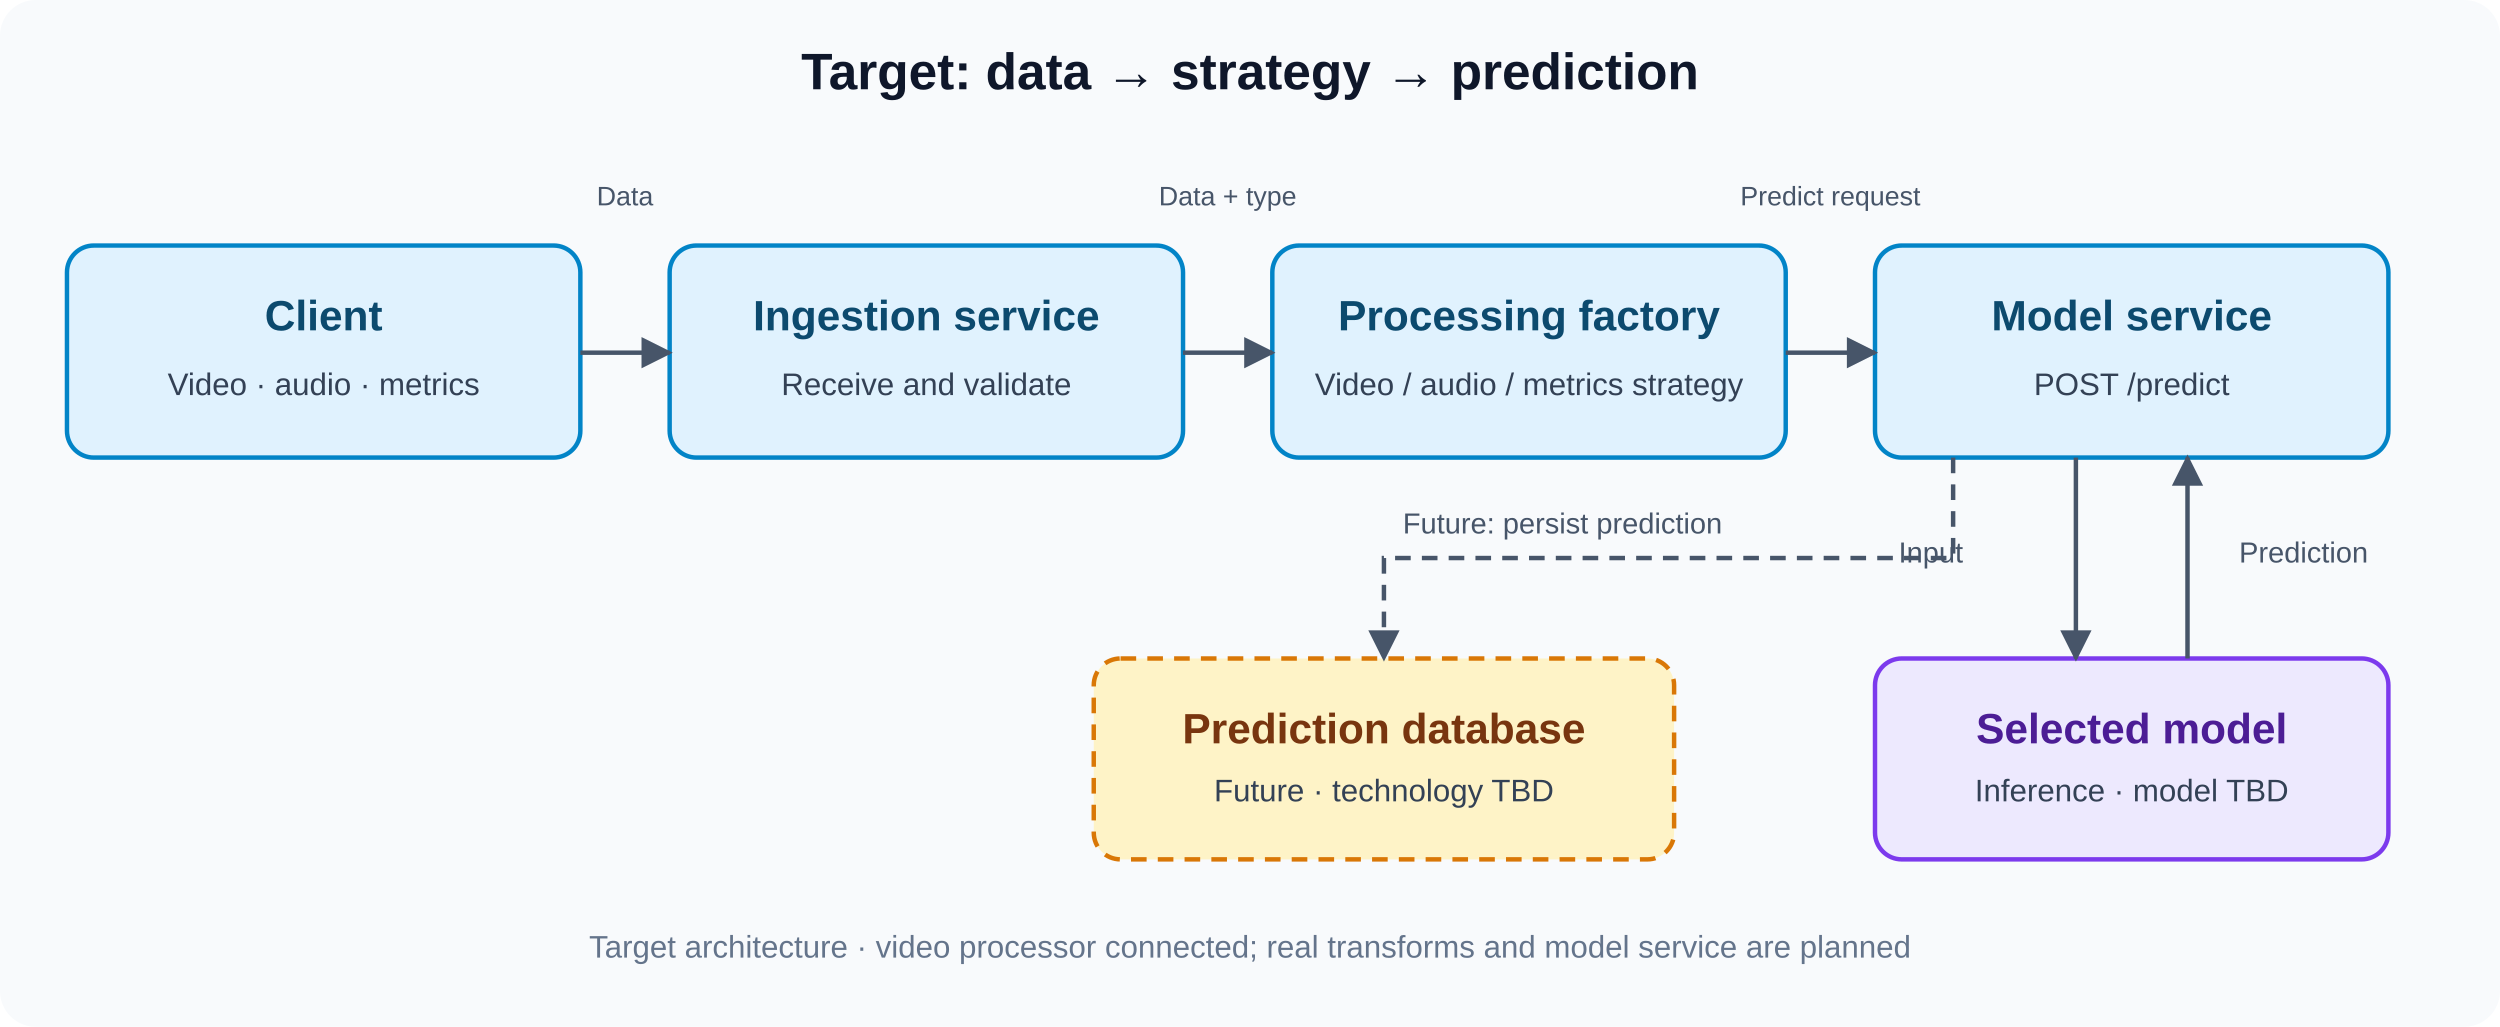
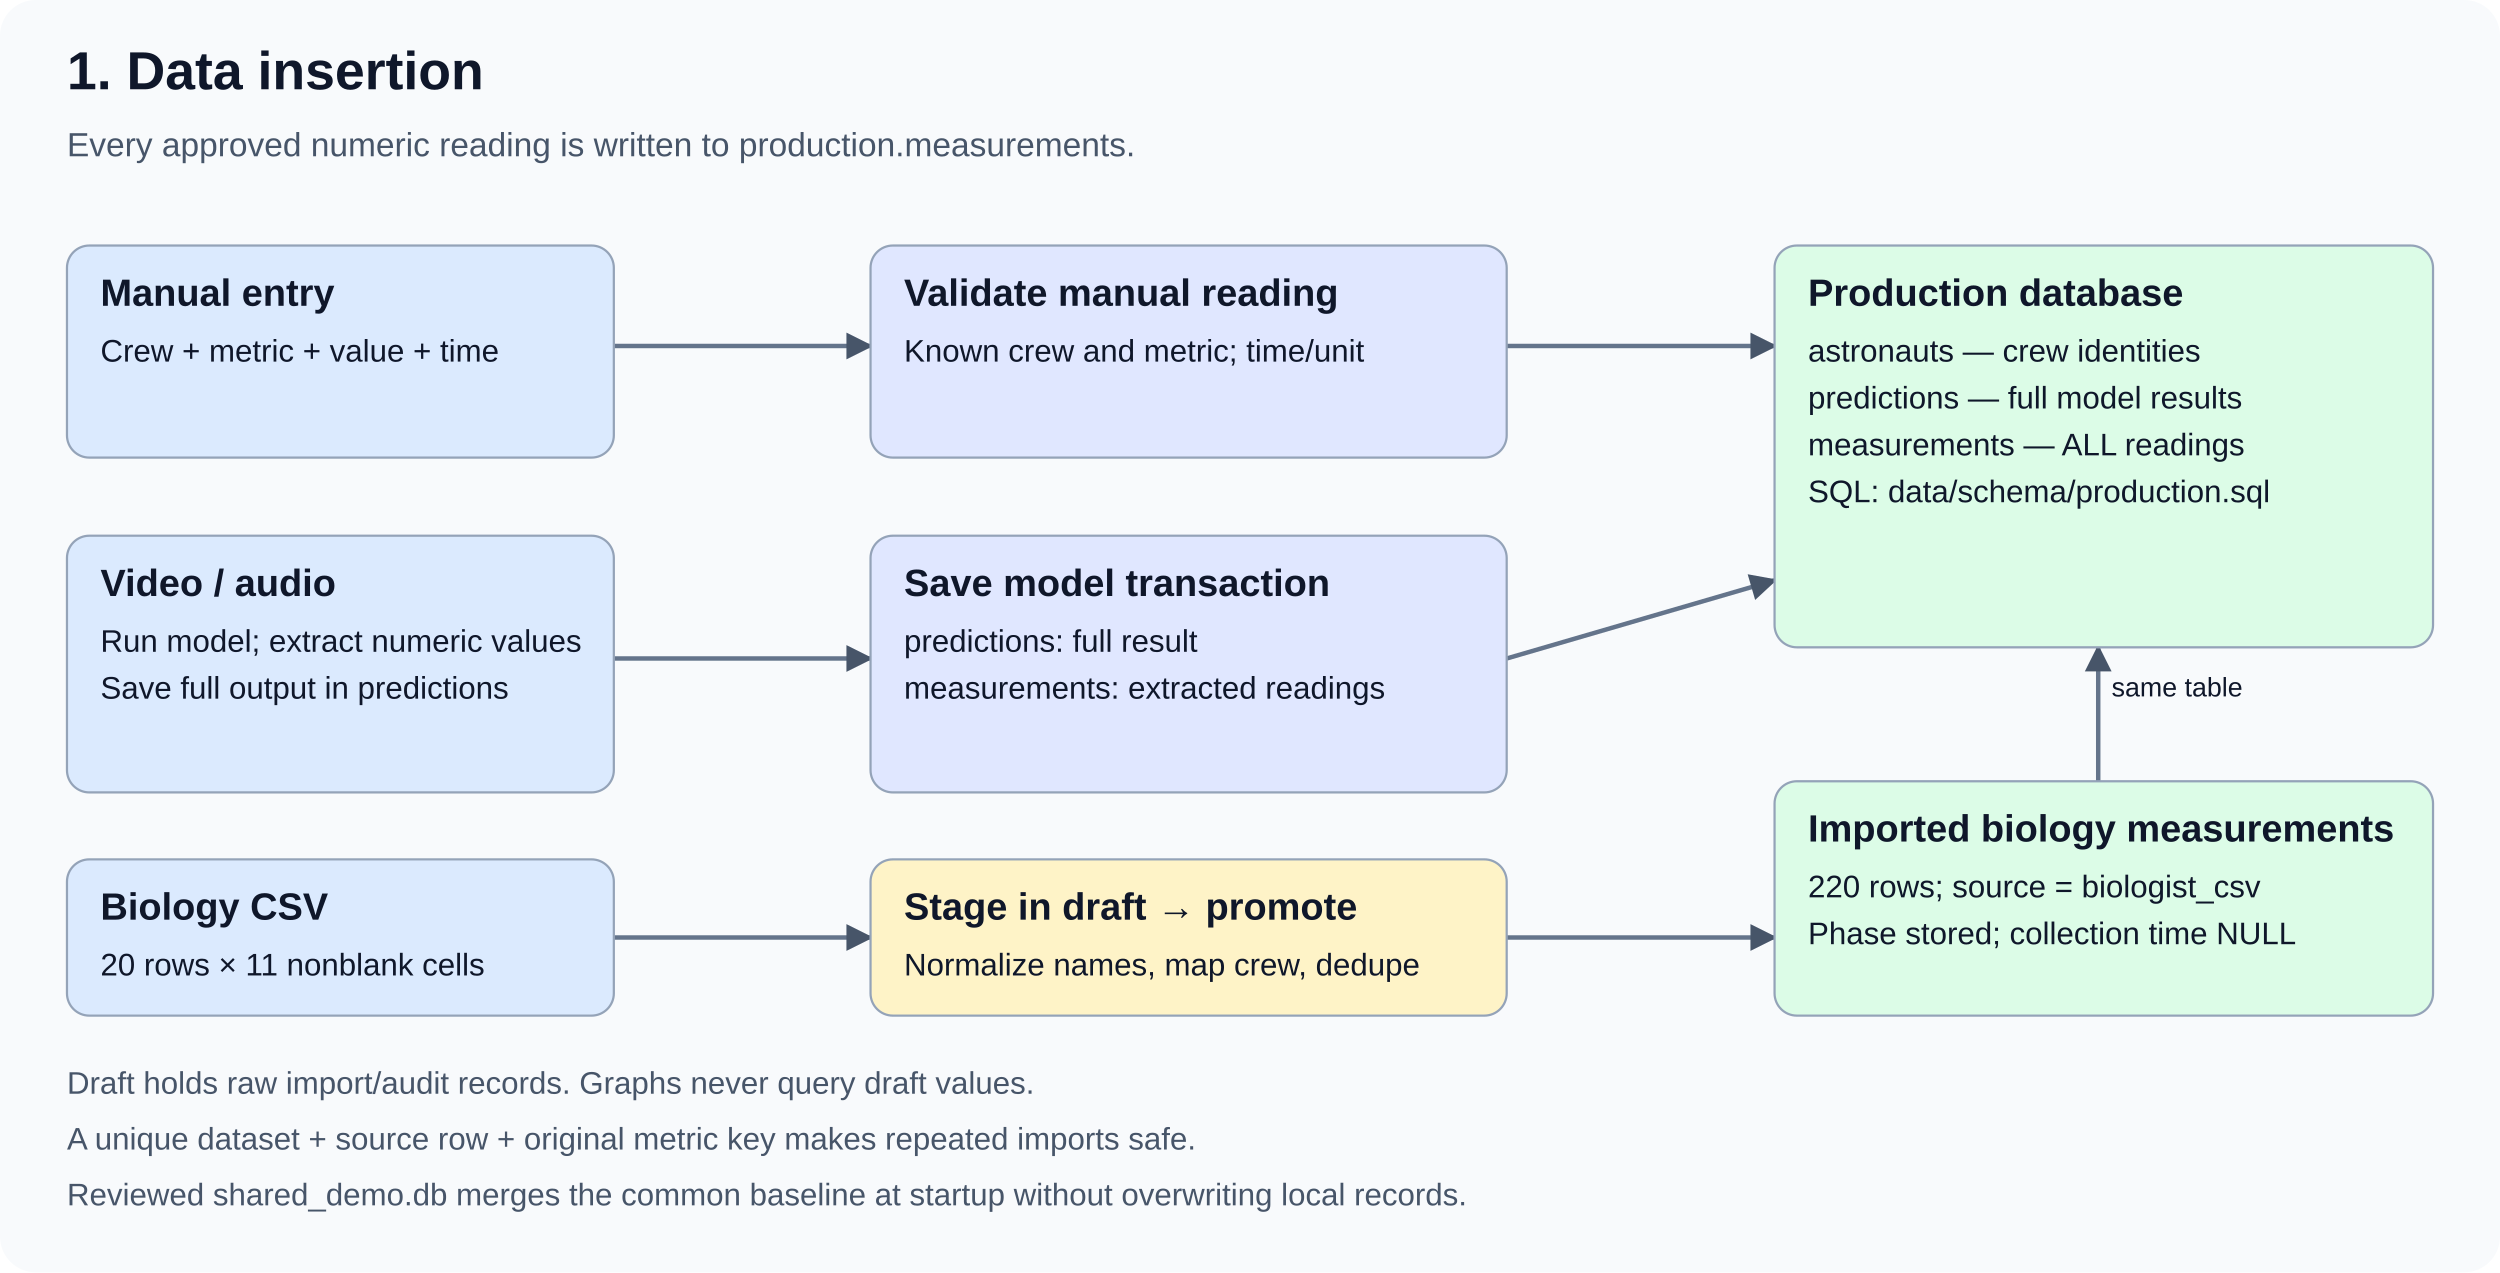
- <svg xmlns="http://www.w3.org/2000/svg" width="1120" height="460" viewBox="0 0 1120 460" role="img" aria-labelledby="title desc">
+ <svg xmlns="http://www.w3.org/2000/svg" width="1120" height="570" viewBox="0 0 1120 570" role="img" aria-labelledby="title desc">
  <defs>
-     <marker id="arrow" viewBox="0 0 10 10" refX="9" refY="5" markerWidth="7" markerHeight="7" orient="auto-start-reverse">
-       <path d="M 0 0 L 10 5 L 0 10 z" fill="#475569" />
+     <marker id="arrow" viewBox="0 0 10 10" refX="9" refY="5" markerWidth="6" markerHeight="6" orient="auto">
+       <path d="M0 0L10 5L0 10Z" fill="#475569" />
    </marker>
  </defs>
-   <rect width="1120" height="460" rx="16" fill="#f8fafc" />
-   <g font-family="Arial, Helvetica, sans-serif" text-anchor="middle">
-     <text x="560" y="40" font-size="23" font-weight="bold" fill="#0f172a">Target: data → strategy → prediction</text>
-     <rect x="30" y="110" width="230" height="95" rx="12" fill="#e0f2fe" stroke="#0284c7" stroke-width="2" />
-     <text x="145" y="148" font-size="19" font-weight="bold" fill="#0c4a6e">Client</text>
-     <text x="145" y="177" font-size="14" fill="#334155">Video · audio · metrics</text>
-     <rect x="300" y="110" width="230" height="95" rx="12" fill="#e0f2fe" stroke="#0284c7" stroke-width="2" />
-     <text x="415" y="148" font-size="19" font-weight="bold" fill="#0c4a6e">Ingestion service</text>
-     <text x="415" y="177" font-size="14" fill="#334155">Receive and validate</text>
-     <rect x="570" y="110" width="230" height="95" rx="12" fill="#e0f2fe" stroke="#0284c7" stroke-width="2" />
-     <text x="685" y="148" font-size="19" font-weight="bold" fill="#0c4a6e">Processing factory</text>
-     <text x="685" y="177" font-size="14" fill="#334155">Video / audio / metrics strategy</text>
-     <rect x="840" y="110" width="230" height="95" rx="12" fill="#e0f2fe" stroke="#0284c7" stroke-width="2" />
-     <text x="955" y="148" font-size="19" font-weight="bold" fill="#0c4a6e">Model service</text>
-     <text x="955" y="177" font-size="14" fill="#334155">POST /predict</text>
-     <path d="M 260 158 H 300" stroke="#475569" stroke-width="2" marker-end="url(#arrow)" />
-     <text x="280" y="92" font-size="12" fill="#475569">Data</text>
-     <path d="M 530 158 H 570" stroke="#475569" stroke-width="2" marker-end="url(#arrow)" />
-     <text x="550" y="92" font-size="12" fill="#475569">Data + type</text>
-     <path d="M 800 158 H 840" stroke="#475569" stroke-width="2" marker-end="url(#arrow)" />
-     <text x="820" y="92" font-size="12" fill="#475569">Predict request</text>
-     <rect x="840" y="295" width="230" height="90" rx="12" fill="#ede9fe" stroke="#7c3aed" stroke-width="2" />
-     <text x="955" y="333" font-size="19" font-weight="bold" fill="#4c1d95">Selected model</text>
-     <text x="955" y="359" font-size="14" fill="#334155">Inference · model TBD</text>
-     <path d="M 930 205 V 295" fill="none" stroke="#475569" stroke-width="2" marker-end="url(#arrow)" />
-     <path d="M 980 295 V 205" fill="none" stroke="#475569" stroke-width="2" marker-end="url(#arrow)" />
-     <text x="865" y="252" font-size="13" fill="#475569">Input</text>
-     <text x="1032" y="252" font-size="13" fill="#475569">Prediction</text>
-     <rect x="490" y="295" width="260" height="90" rx="12" fill="#fef3c7" stroke="#d97706" stroke-width="2" stroke-dasharray="7 5" />
-     <text x="620" y="333" font-size="19" font-weight="bold" fill="#78350f">Prediction database</text>
-     <text x="620" y="359" font-size="14" fill="#334155">Future · technology TBD</text>
-     <path d="M 875 205 V 250 H 620 V 295" fill="none" stroke="#475569" stroke-width="2" stroke-dasharray="7 5" marker-end="url(#arrow)" />
-     <text x="700" y="239" font-size="13" fill="#475569">Future: persist prediction</text>
-     <text x="560" y="429" font-size="14" fill="#64748b">Target architecture · video processor connected; real transforms and model service are planned</text>
+   <rect width="1120" height="570" rx="16" fill="#f8fafc" />
+   <g font-family="Arial, sans-serif" fill="#0f172a">
+     <text x="30" y="40" font-size="24" font-weight="bold">1. Data insertion</text>
+     <text x="30" y="70" font-size="15" fill="#475569">Every approved numeric reading is written to production.measurements.</text>
+     <line x1="275" y1="155" x2="390" y2="155" stroke="#64748b" stroke-width="2" marker-end="url(#arrow)" />
+     <line x1="275" y1="295" x2="390" y2="295" stroke="#64748b" stroke-width="2" marker-end="url(#arrow)" />
+     <line x1="275" y1="420" x2="390" y2="420" stroke="#64748b" stroke-width="2" marker-end="url(#arrow)" />
+     <line x1="675" y1="155" x2="795" y2="155" stroke="#64748b" stroke-width="2" marker-end="url(#arrow)" />
+     <line x1="675" y1="295" x2="795" y2="260" stroke="#64748b" stroke-width="2" marker-end="url(#arrow)" />
+     <line x1="675" y1="420" x2="795" y2="420" stroke="#64748b" stroke-width="2" marker-end="url(#arrow)" />
+     <line x1="940" y1="350" x2="940" y2="290" stroke="#64748b" stroke-width="2" marker-end="url(#arrow)" />
+     <text x="946.0" y="312.0" font-size="12">same table</text>
+     <rect x="30" y="110" width="245" height="95" rx="10" fill="#dbeafe" stroke="#94a3b8" />
+     <text x="45" y="137" font-size="17" font-weight="bold">Manual entry</text>
+     <text x="45" y="162" font-size="14">Crew + metric + value + time</text>
+     <rect x="30" y="240" width="245" height="115" rx="10" fill="#dbeafe" stroke="#94a3b8" />
+     <text x="45" y="267" font-size="17" font-weight="bold">Video / audio</text>
+     <text x="45" y="292" font-size="14">Run model; extract numeric values</text>
+     <text x="45" y="313" font-size="14">Save full output in predictions</text>
+     <rect x="30" y="385" width="245" height="70" rx="10" fill="#dbeafe" stroke="#94a3b8" />
+     <text x="45" y="412" font-size="17" font-weight="bold">Biology CSV</text>
+     <text x="45" y="437" font-size="14">20 rows × 11 nonblank cells</text>
+     <rect x="390" y="110" width="285" height="95" rx="10" fill="#e0e7ff" stroke="#94a3b8" />
+     <text x="405" y="137" font-size="17" font-weight="bold">Validate manual reading</text>
+     <text x="405" y="162" font-size="14">Known crew and metric; time/unit</text>
+     <rect x="390" y="240" width="285" height="115" rx="10" fill="#e0e7ff" stroke="#94a3b8" />
+     <text x="405" y="267" font-size="17" font-weight="bold">Save model transaction</text>
+     <text x="405" y="292" font-size="14">predictions: full result</text>
+     <text x="405" y="313" font-size="14">measurements: extracted readings</text>
+     <rect x="390" y="385" width="285" height="70" rx="10" fill="#fef3c7" stroke="#94a3b8" />
+     <text x="405" y="412" font-size="17" font-weight="bold">Stage in draft → promote</text>
+     <text x="405" y="437" font-size="14">Normalize names, map crew, dedupe</text>
+     <rect x="795" y="110" width="295" height="180" rx="10" fill="#dcfce7" stroke="#94a3b8" />
+     <text x="810" y="137" font-size="17" font-weight="bold">Production database</text>
+     <text x="810" y="162" font-size="14">astronauts — crew identities</text>
+     <text x="810" y="183" font-size="14">predictions — full model results</text>
+     <text x="810" y="204" font-size="14">measurements — ALL readings</text>
+     <text x="810" y="225" font-size="14">SQL: data/schema/production.sql</text>
+     <rect x="795" y="350" width="295" height="105" rx="10" fill="#dcfce7" stroke="#94a3b8" />
+     <text x="810" y="377" font-size="17" font-weight="bold">Imported biology measurements</text>
+     <text x="810" y="402" font-size="14">220 rows; source = biologist_csv</text>
+     <text x="810" y="423" font-size="14">Phase stored; collection time NULL</text>
+     <text x="30" y="490" font-size="14" fill="#475569">Draft holds raw import/audit records. Graphs never query draft values.</text>
+     <text x="30" y="515" font-size="14" fill="#475569">A unique dataset + source row + original metric key makes repeated imports safe.</text>
+     <text x="30" y="540" font-size="14" fill="#475569">Reviewed shared_demo.db merges the common baseline at startup without overwriting local records.</text>
  </g>
</svg>
